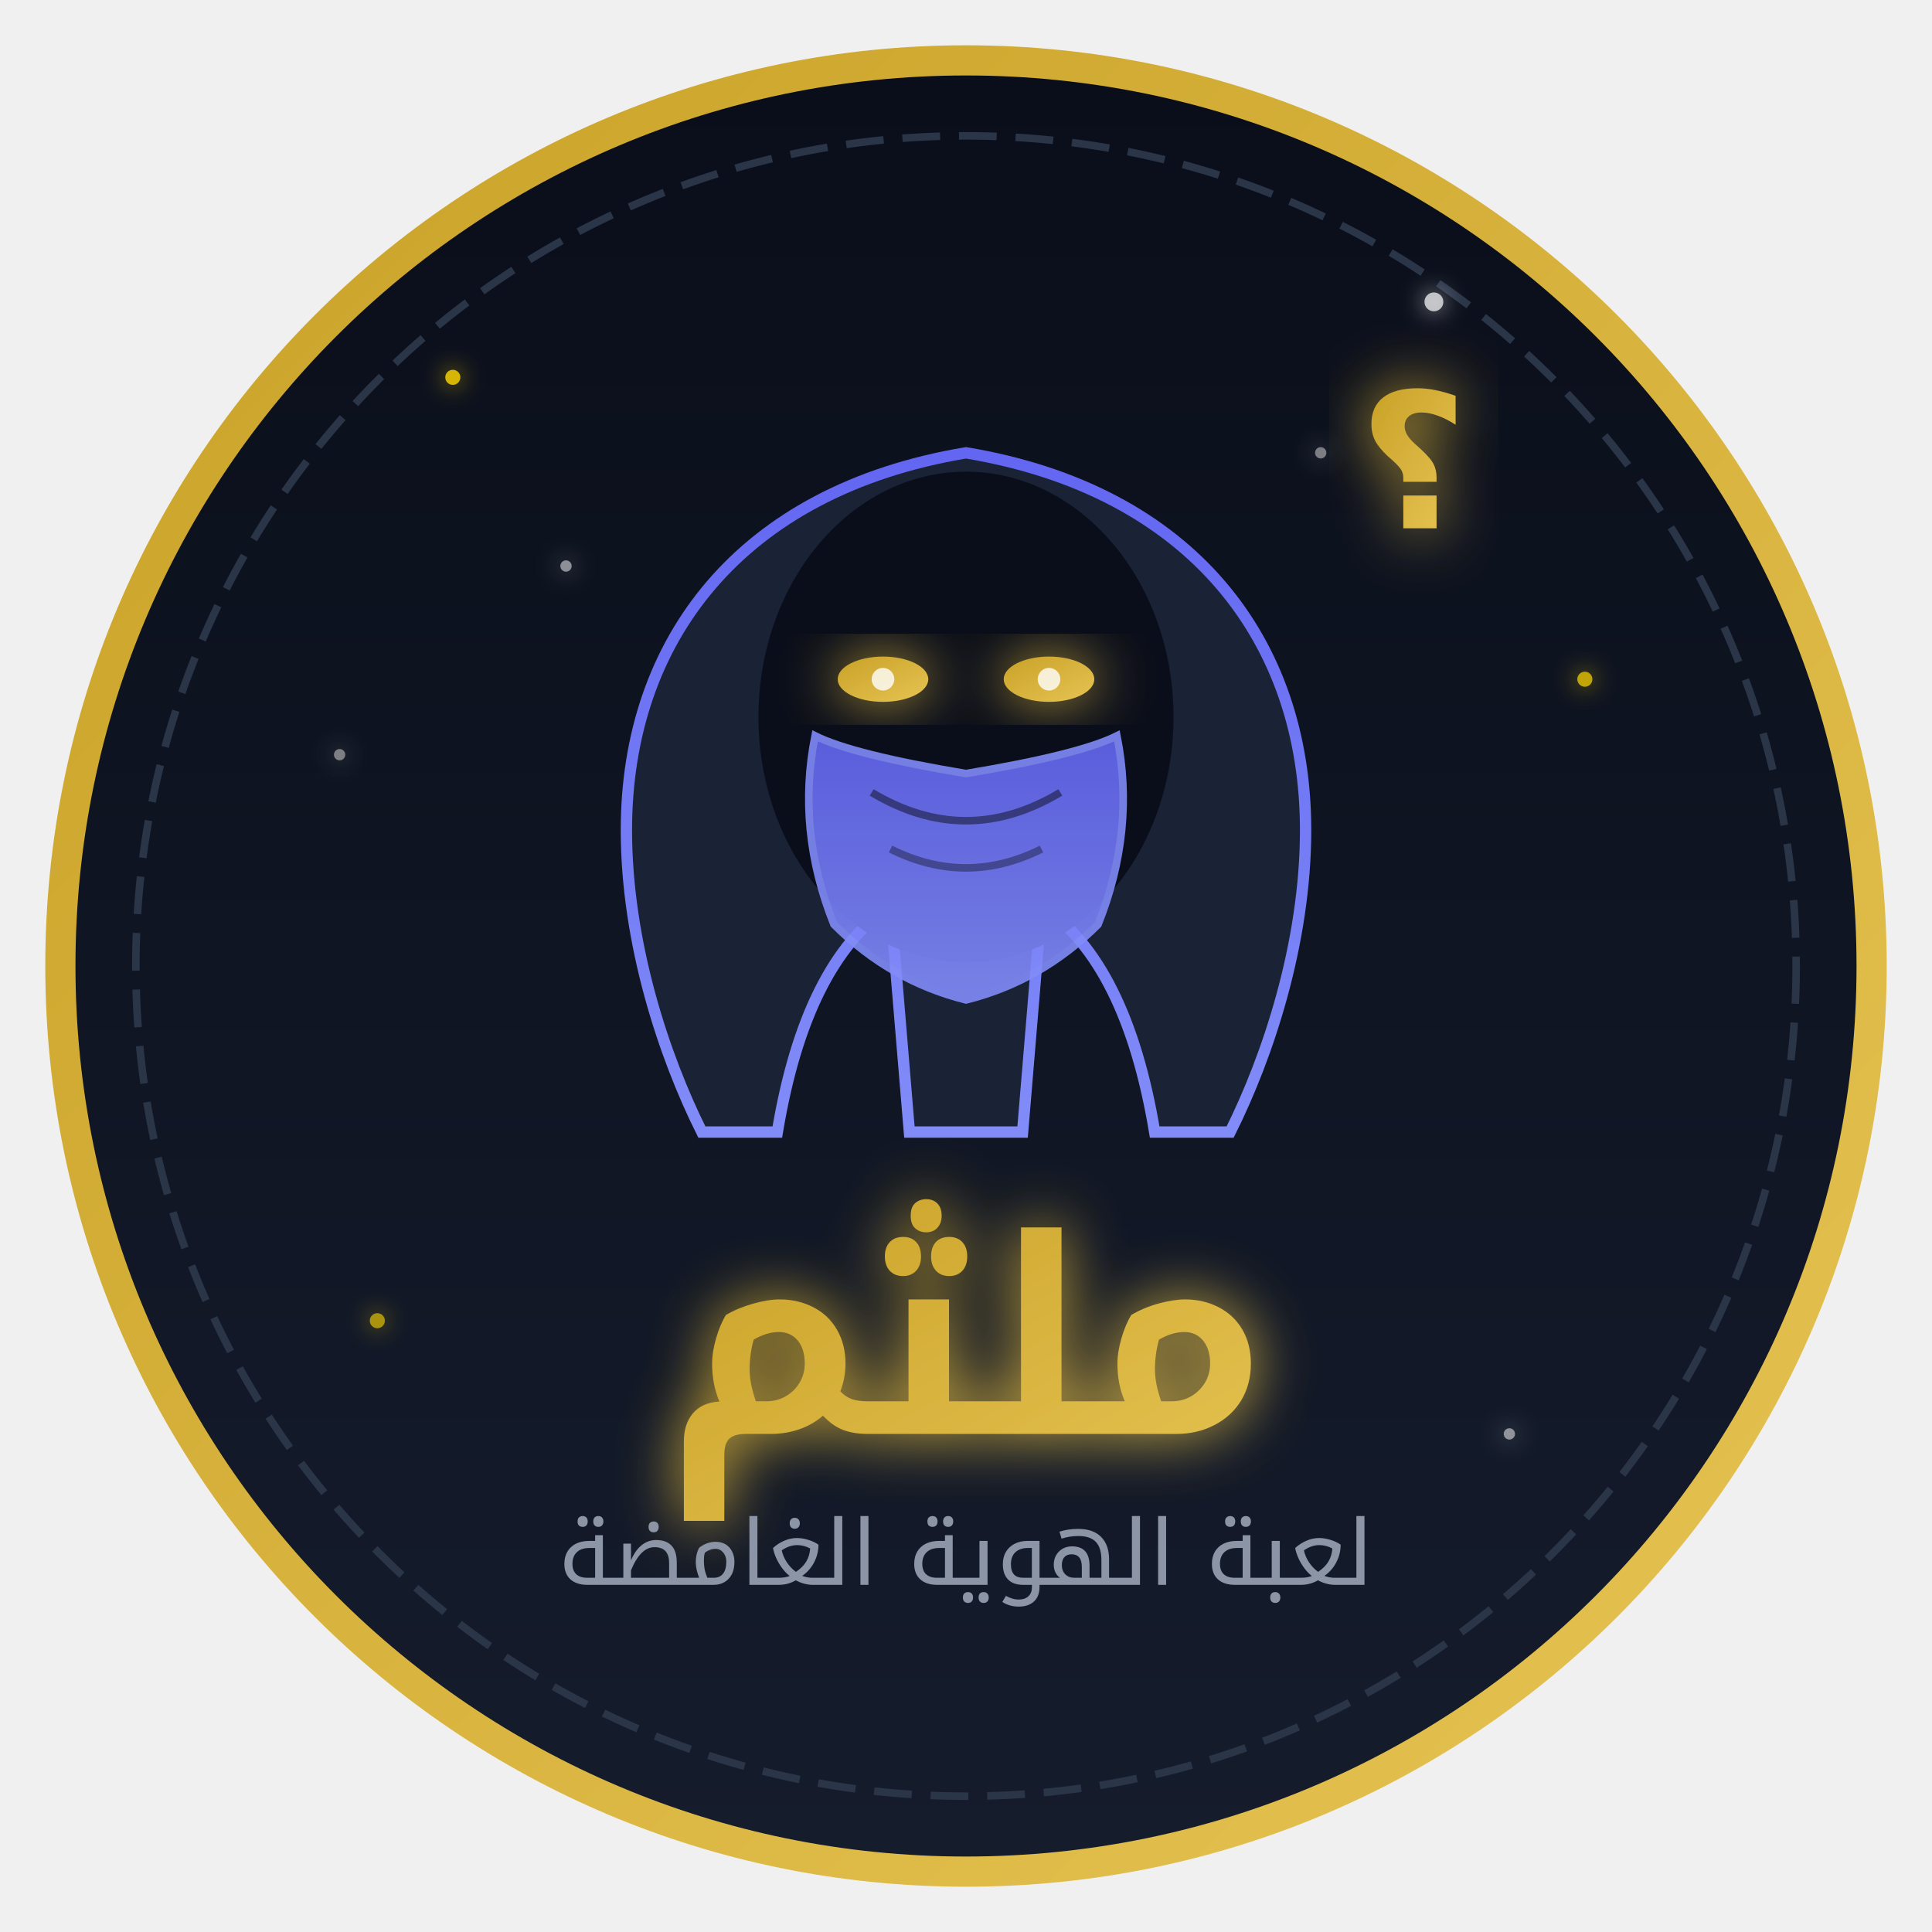
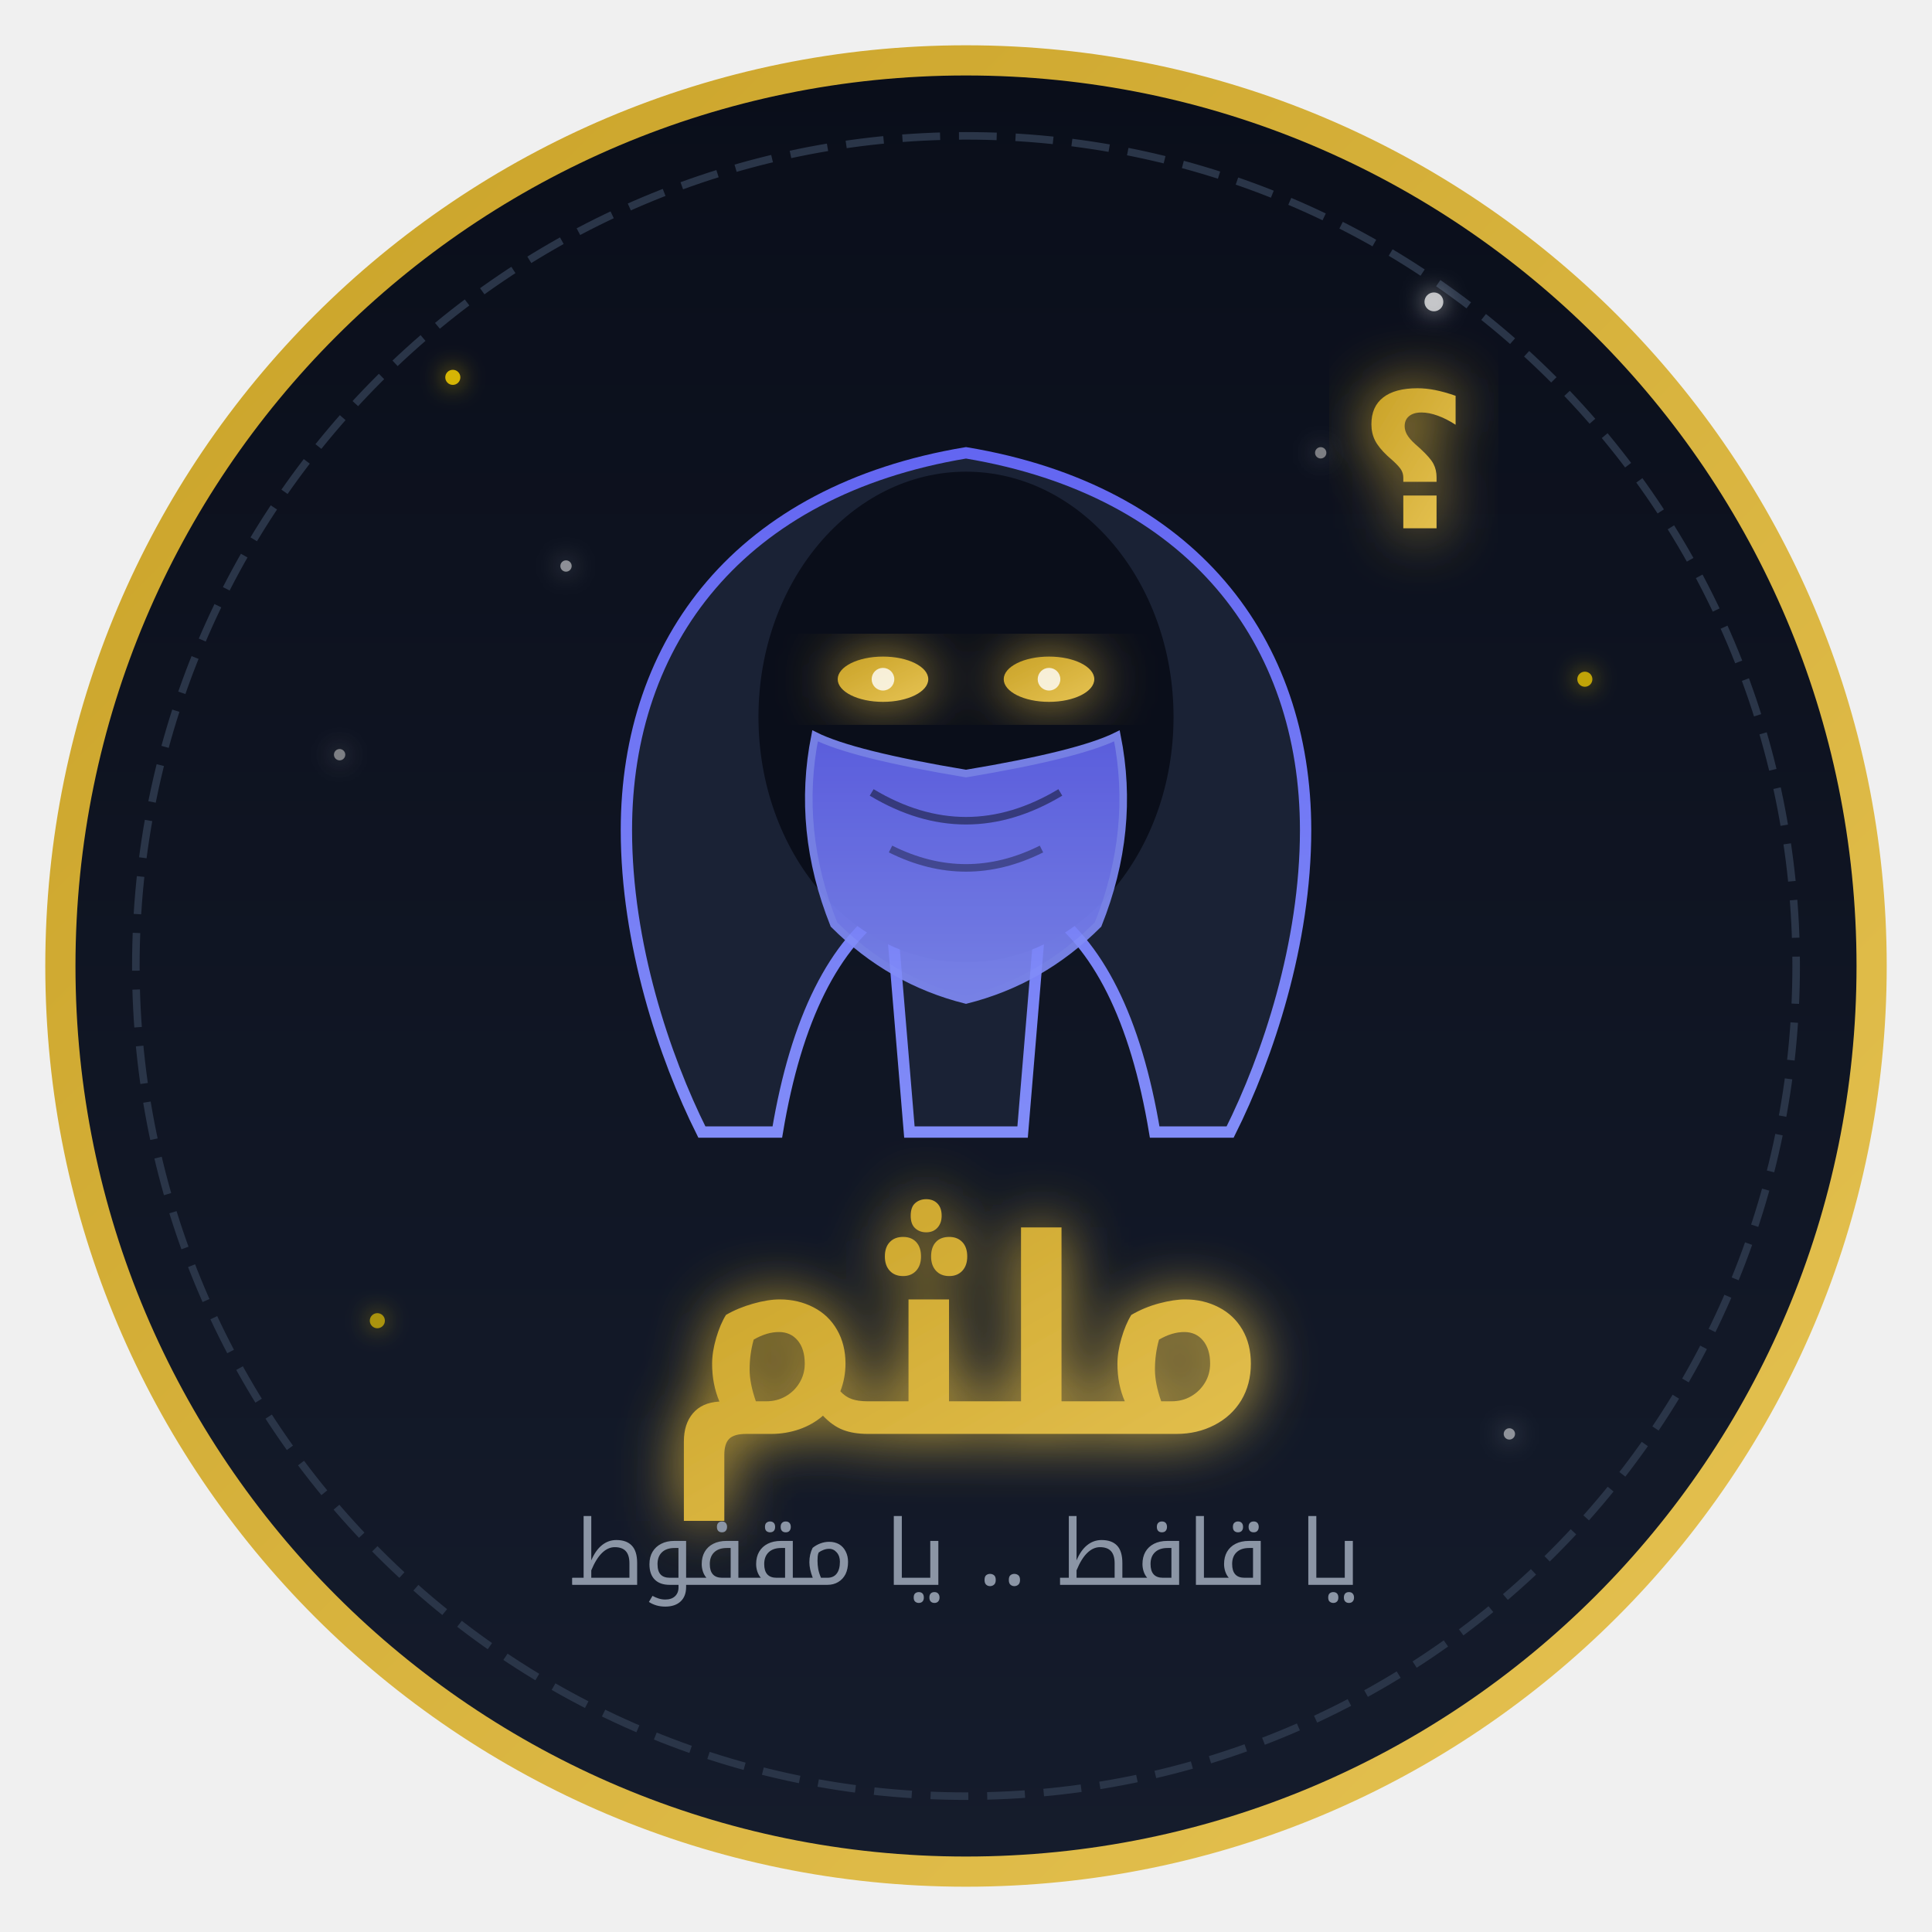
<svg xmlns="http://www.w3.org/2000/svg" width="512" height="512" viewBox="0 0 512 512" role="img" aria-label="ملثم">
  <defs>
    <linearGradient id="nightSky" x1="0" y1="0" x2="0" y2="1">
      <stop offset="0%" stop-color="#0a0e1a" />
      <stop offset="100%" stop-color="#151c2c" />
    </linearGradient>
    <linearGradient id="goldGlow" x1="0" y1="0" x2="1" y2="1">
      <stop offset="0%" stop-color="#c9a227" />
      <stop offset="100%" stop-color="#e6c353" />
    </linearGradient>
    <linearGradient id="purpleAccent" x1="0" y1="0" x2="0" y2="1">
      <stop offset="0%" stop-color="#6366f1" />
      <stop offset="100%" stop-color="#818cf8" />
    </linearGradient>
    <filter id="glow" x="-50%" y="-50%" width="200%" height="200%">
      <feGaussianBlur stdDeviation="8" result="coloredBlur" />
      <feMerge>
        <feMergeNode in="coloredBlur" />
        <feMergeNode in="SourceGraphic" />
      </feMerge>
    </filter>
    <filter id="starGlow" x="-100%" y="-100%" width="300%" height="300%">
      <feGaussianBlur stdDeviation="3" result="coloredBlur" />
      <feMerge>
        <feMergeNode in="coloredBlur" />
        <feMergeNode in="SourceGraphic" />
      </feMerge>
    </filter>
  </defs>
  <circle cx="256" cy="256" r="240" fill="url(#nightSky)" stroke="url(#goldGlow)" stroke-width="8" />
  <circle cx="256" cy="256" r="220" fill="none" stroke="#2a3548" stroke-width="2" stroke-dasharray="10 5" />
  <g filter="url(#starGlow)">
    <circle cx="120" cy="100" r="2" fill="#ffd700" opacity="0.8" />
    <circle cx="380" cy="80" r="2.5" fill="#fff" opacity="0.7" />
    <circle cx="90" cy="200" r="1.5" fill="#c0c0c0" opacity="0.6" />
    <circle cx="420" cy="180" r="2" fill="#ffd700" opacity="0.7" />
    <circle cx="150" cy="150" r="1.5" fill="#fff" opacity="0.5" />
    <circle cx="350" cy="120" r="1.5" fill="#c0c0c0" opacity="0.6" />
    <circle cx="100" cy="350" r="2" fill="#ffd700" opacity="0.6" />
    <circle cx="400" cy="380" r="1.5" fill="#fff" opacity="0.5" />
  </g>
  <g transform="translate(256, 200)">
    <path d="M0 -80              C-60 -70 -90 -30 -90 20              C-90 50 -80 80 -70 100              L-50 100              C-45 70 -35 50 -20 40              L-15 100              L15 100              L20 40              C35 50 45 70 50 100              L70 100              C80 80 90 50 90 20              C90 -30 60 -70 0 -80 Z" fill="#1a2235" stroke="url(#purpleAccent)" stroke-width="3" />
    <ellipse cx="0" cy="-10" rx="55" ry="65" fill="#0a0e1a" />
    <g filter="url(#glow)">
      <ellipse cx="-22" cy="-20" rx="12" ry="6" fill="url(#goldGlow)" />
      <ellipse cx="22" cy="-20" rx="12" ry="6" fill="url(#goldGlow)" />
    </g>
    <circle cx="-22" cy="-20" r="3" fill="#fff" opacity="0.8" />
    <circle cx="22" cy="-20" r="3" fill="#fff" opacity="0.8" />
    <path d="M-40 -5              Q-45 20 -35 45              Q-20 60 0 65              Q20 60 35 45              Q45 20 40 -5              Q30 0 0 5              Q-30 0 -40 -5 Z" fill="url(#purpleAccent)" opacity="0.9" stroke="#818cf8" stroke-width="2" />
    <path d="M-25 10 Q0 25 25 10" fill="none" stroke="#0a0e1a" stroke-width="2" opacity="0.5" />
    <path d="M-20 25 Q0 35 20 25" fill="none" stroke="#0a0e1a" stroke-width="2" opacity="0.4" />
  </g>
  <g transform="translate(360, 140)" filter="url(#glow)">
    <text font-family="Cairo, sans-serif" font-size="50" font-weight="bold" fill="url(#goldGlow)">؟</text>
  </g>
  <text x="256" y="380" text-anchor="middle" fill="url(#goldGlow)" filter="url(#glow)" font-family="Cairo, 'Noto Kufi Arabic', sans-serif" font-size="72" font-weight="900">
    ملثم
  </text>
  <text x="256" y="420" text-anchor="middle" fill="#8b95a5" font-family="Cairo, 'Noto Kufi Arabic', sans-serif" font-size="24" font-weight="500">
-     لعبة الهوية الغامضة
+     يا قافط .. يا مقفوط
  </text>
</svg>
